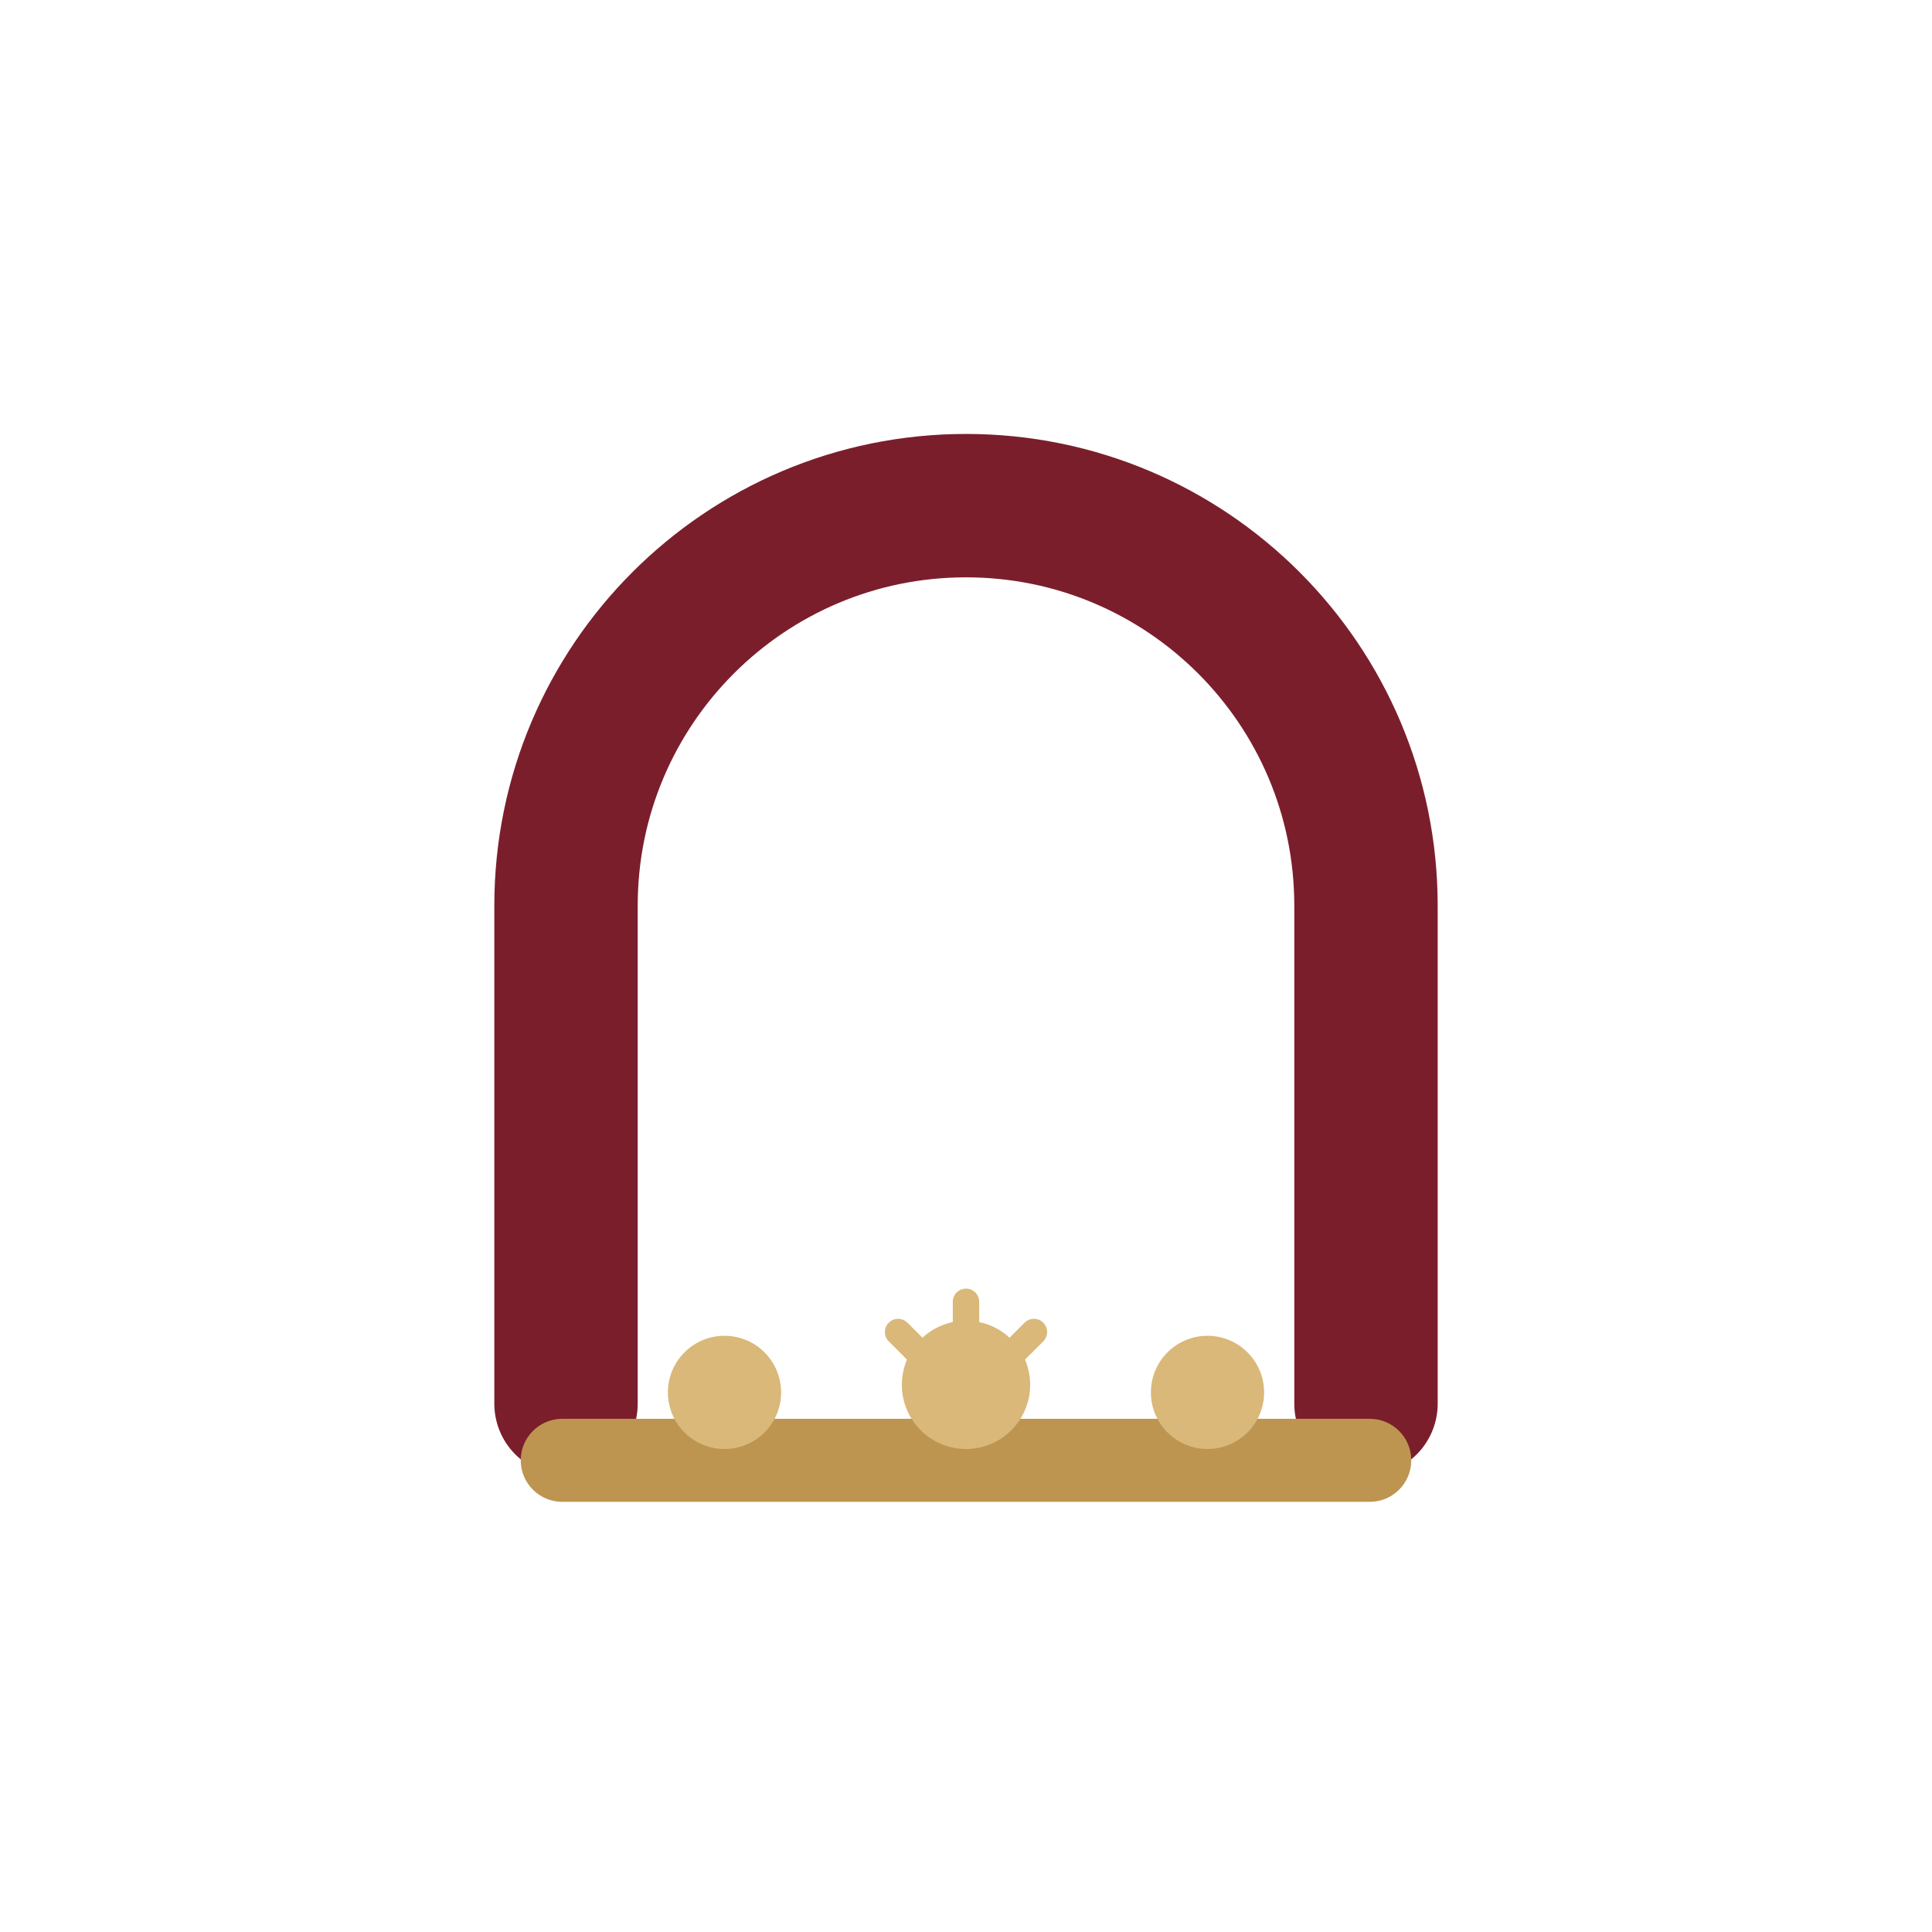
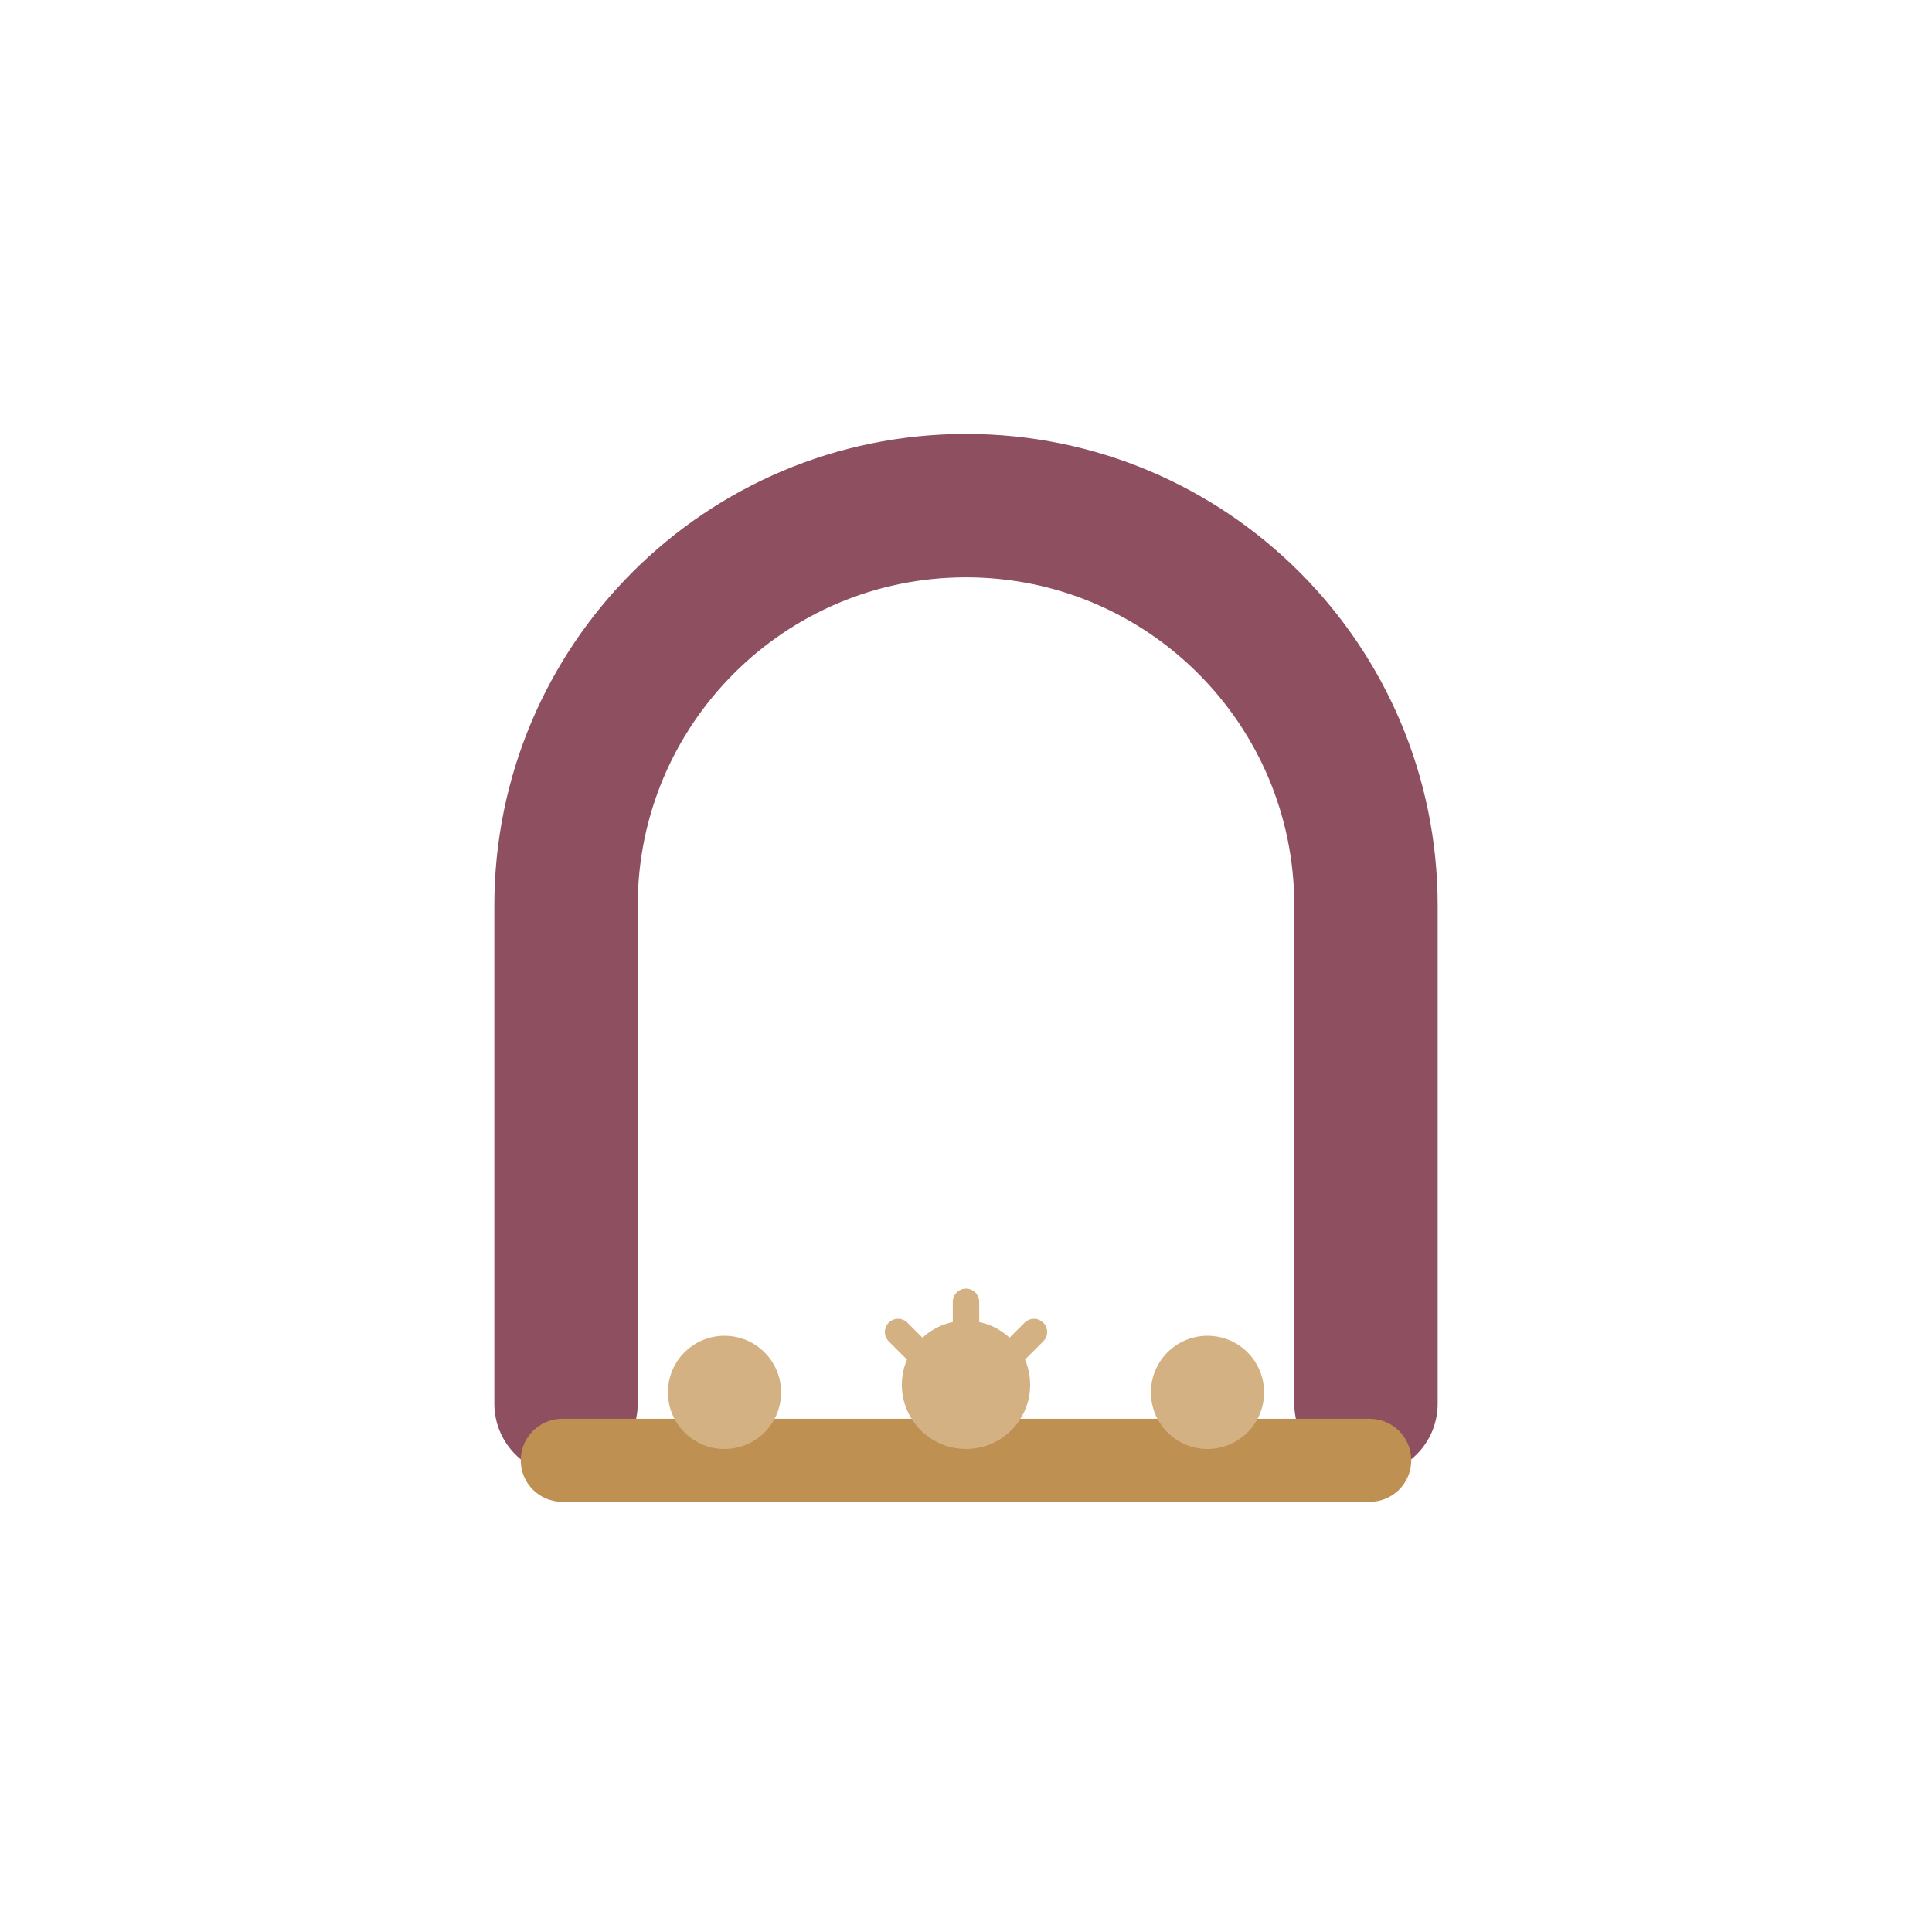
<svg xmlns="http://www.w3.org/2000/svg" viewBox="0 0 1024 1024">
-   <path d="M300 744 L300 480 A212 212 0 0 1 724 480 L724 744" fill="none" stroke="#7B1E2B" stroke-width="76" stroke-linecap="round" stroke-linejoin="round" />
-   <rect x="276" y="752" width="472" height="44" rx="22" fill="#BD9550" />
-   <circle cx="384" cy="738" r="30" fill="#D9B879" />
-   <circle cx="512" cy="734" r="34" fill="#D9B879" />
-   <circle cx="640" cy="738" r="30" fill="#D9B879" />
-   <path d="M512 690 L512 712 M476 706 L490 720 M548 706 L534 720" stroke="#D9B879" stroke-width="14" stroke-linecap="round" fill="none" />
+   <path d="M300 744 L300 480 A212 212 0 0 1 724 480 L724 744" fill="none" stroke="#8E4F60" stroke-width="76" stroke-linecap="round" stroke-linejoin="round" />
+   <rect x="276" y="752" width="472" height="44" rx="22" fill="#BE9051" />
+   <circle cx="384" cy="738" r="30" fill="#D4B183" />
+   <circle cx="512" cy="734" r="34" fill="#D4B183" />
+   <circle cx="640" cy="738" r="30" fill="#D4B183" />
+   <path d="M512 690 L512 712 M476 706 L490 720 M548 706 L534 720" stroke="#D4B183" stroke-width="14" stroke-linecap="round" fill="none" />
</svg>
